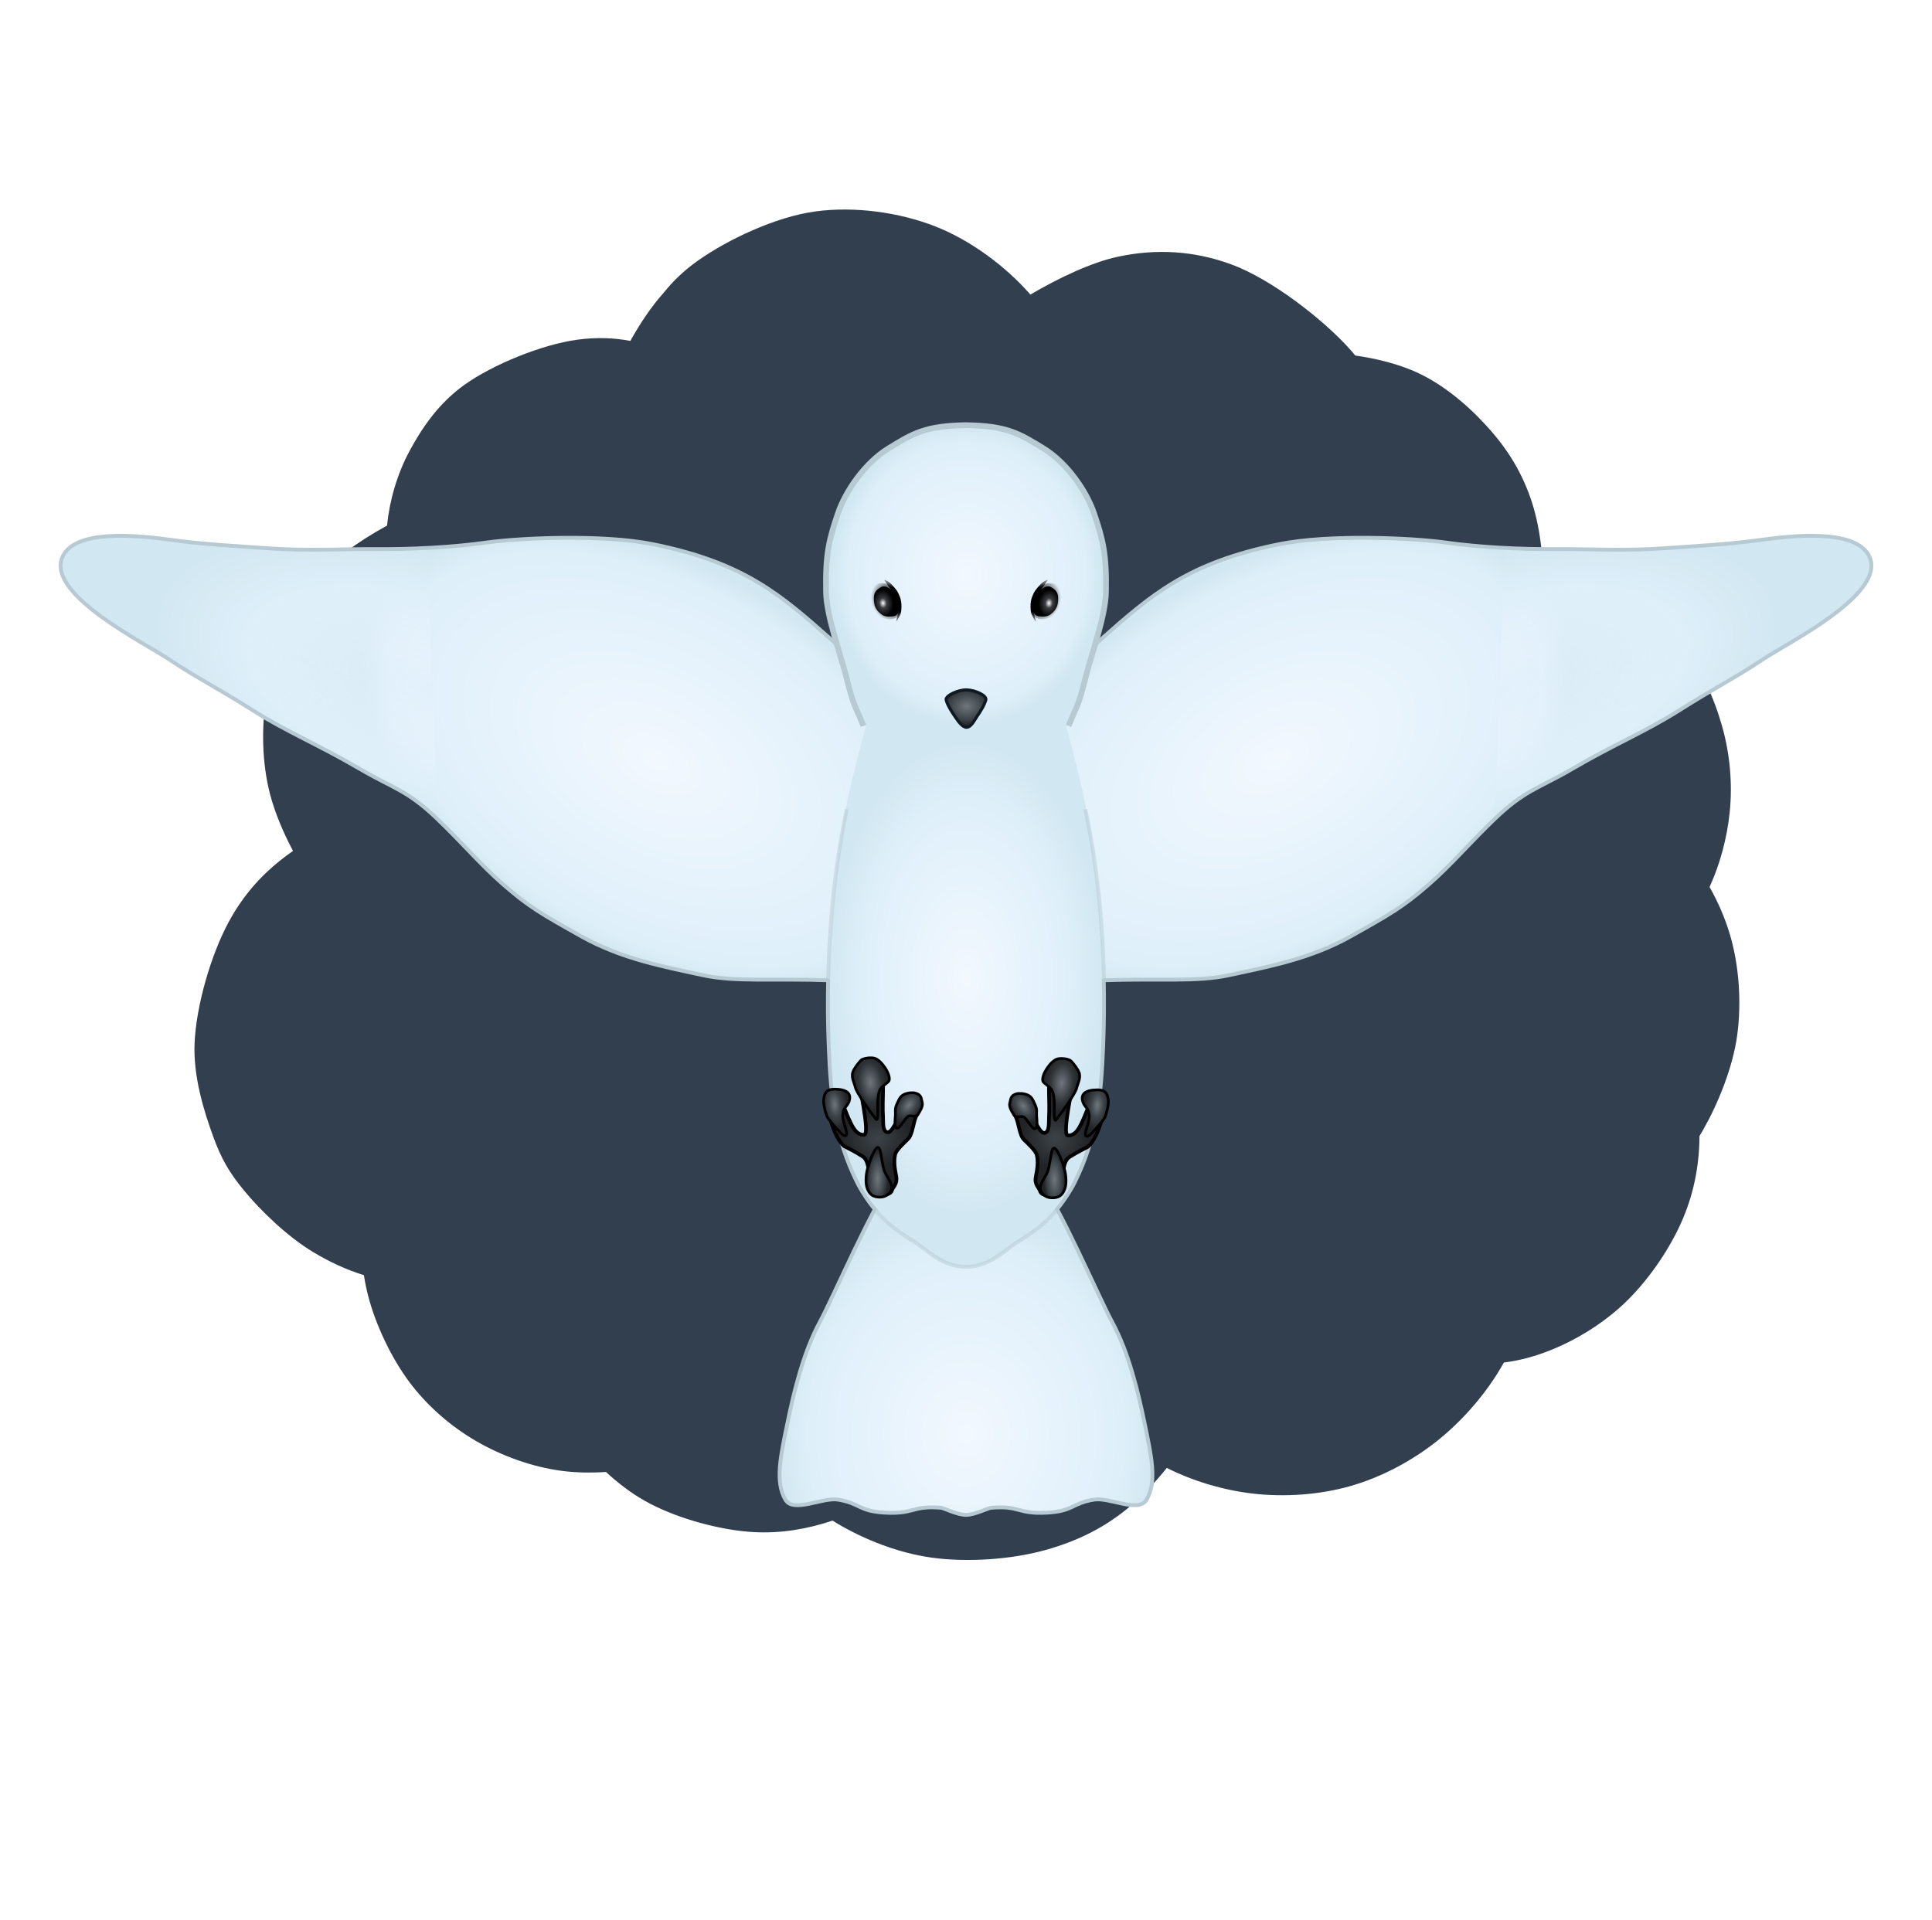
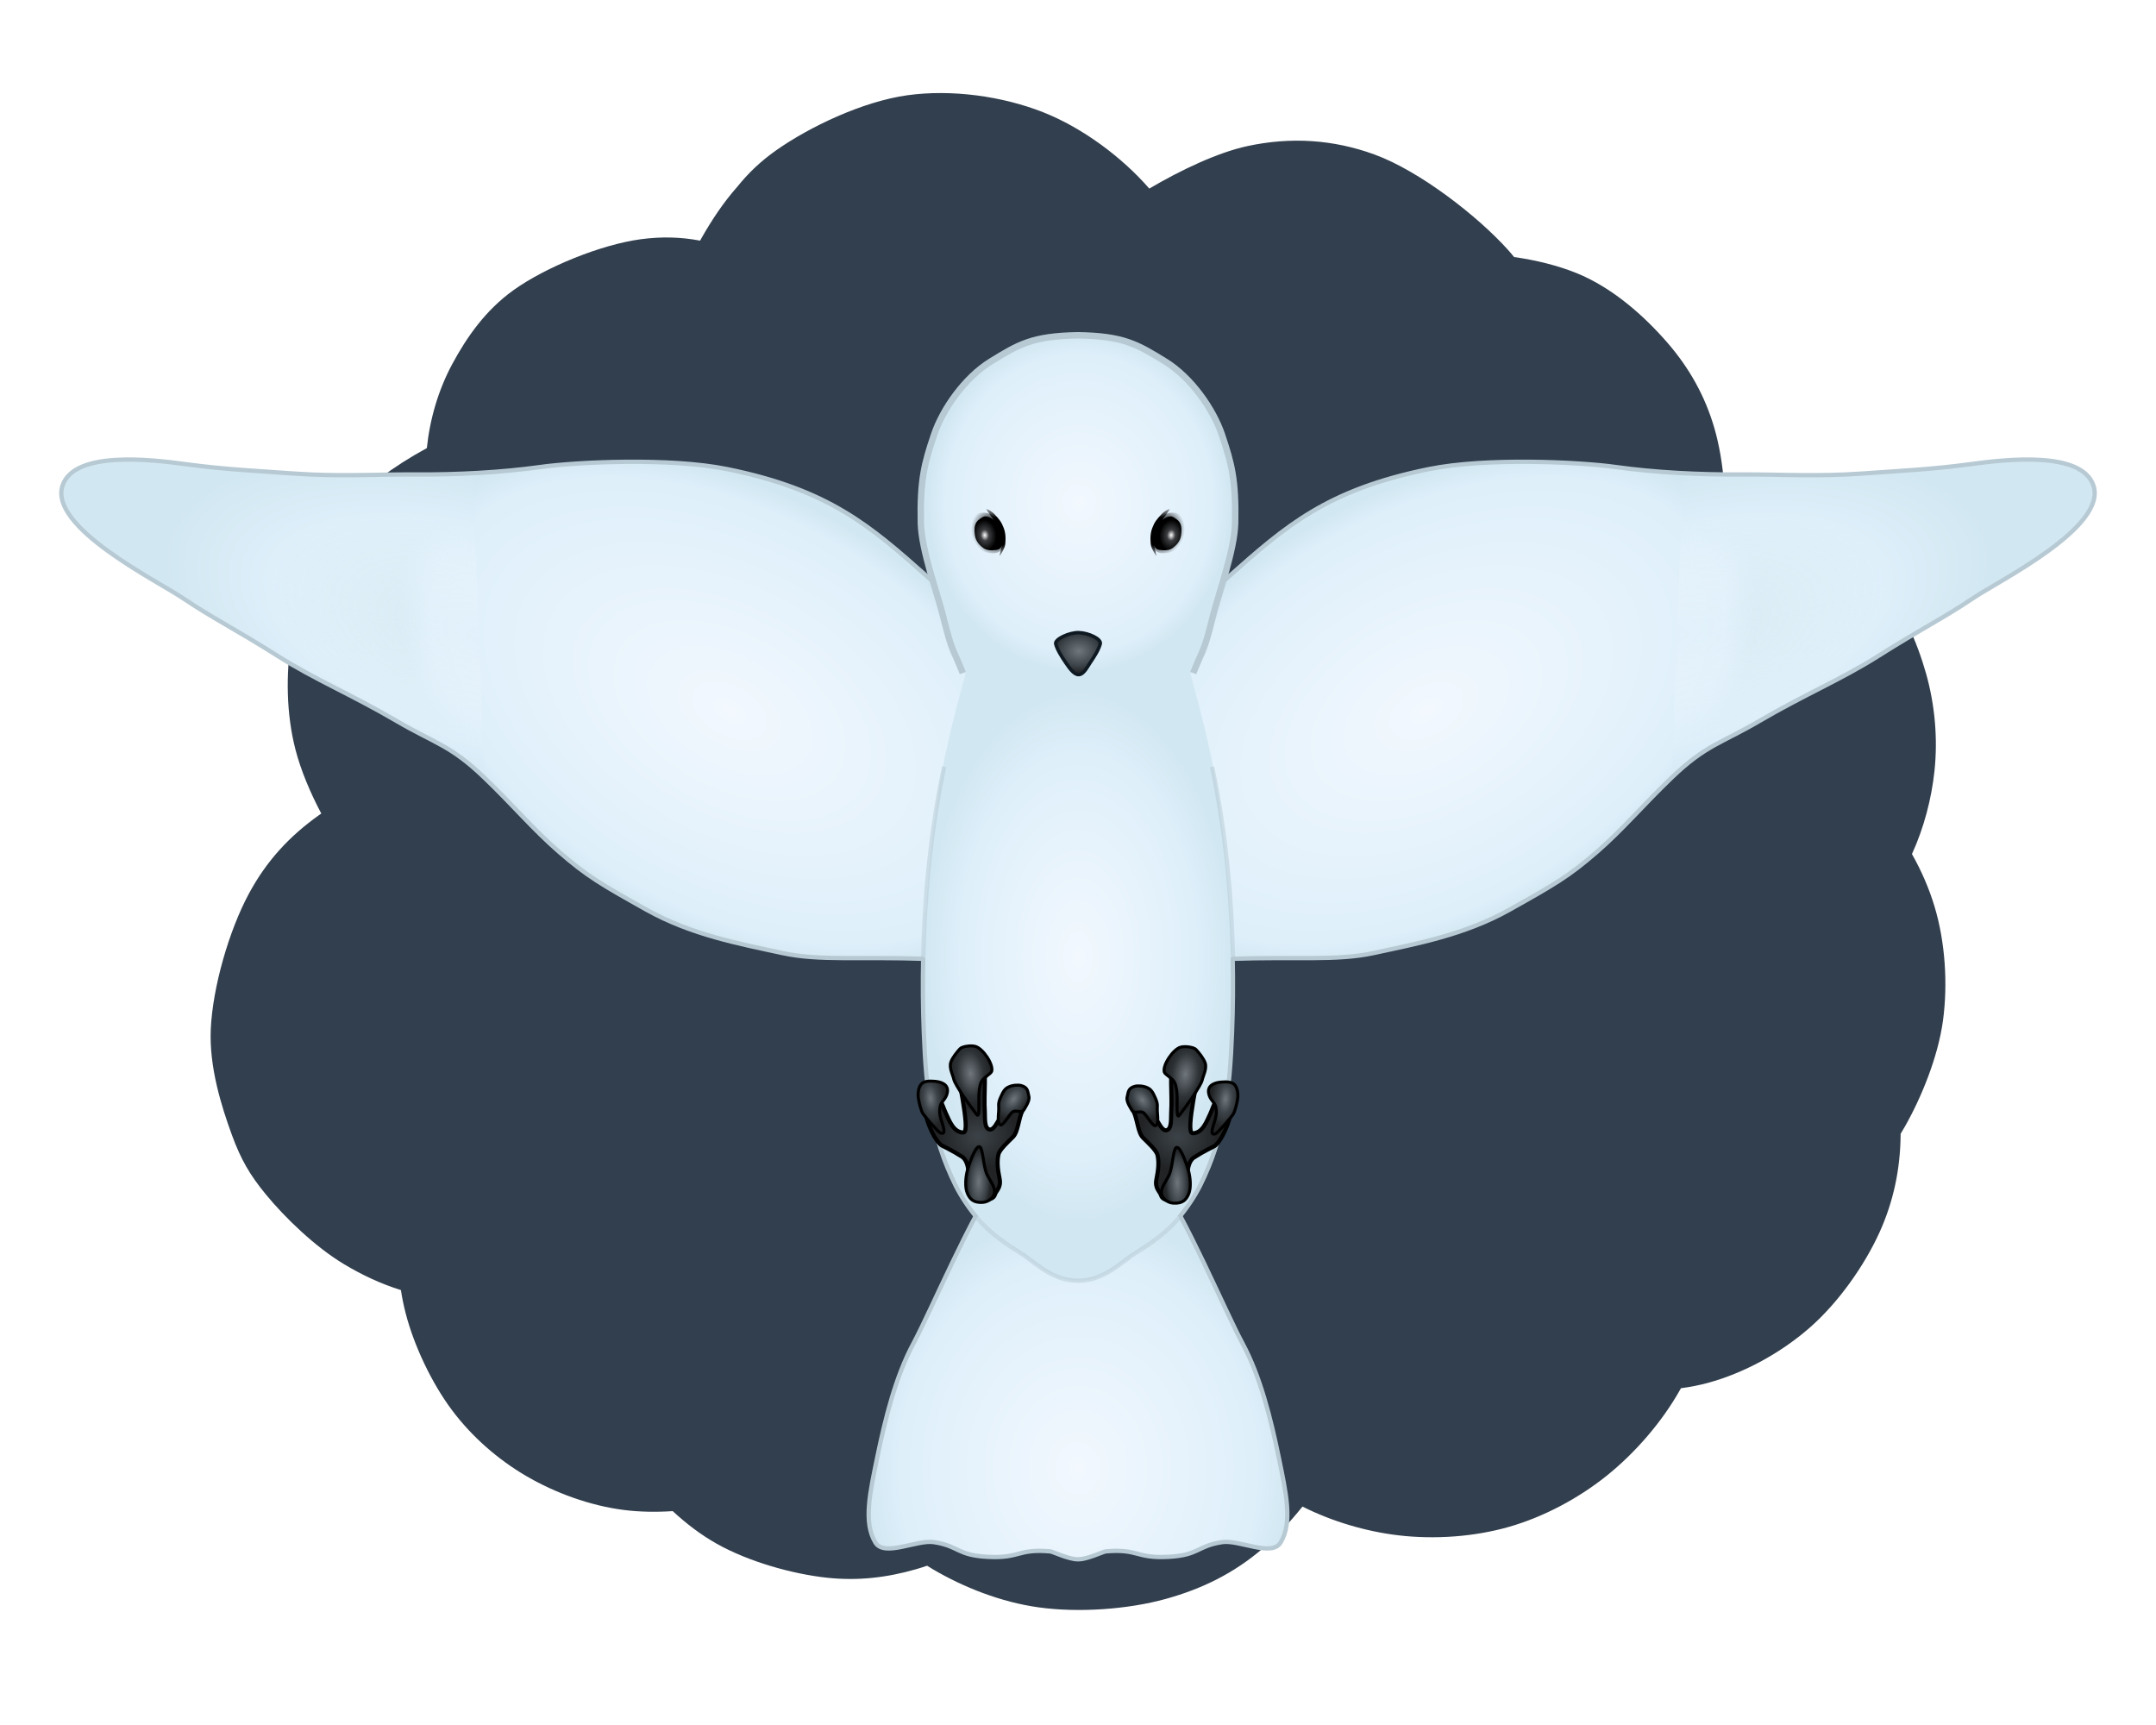
- <svg xmlns="http://www.w3.org/2000/svg" viewBox="0 0 503.121 500">
+ <svg xmlns="http://www.w3.org/2000/svg" viewBox="0 0 500 400">
  <defs>
    <radialGradient gradientUnits="userSpaceOnUse" cx="253.687" cy="128.74" r="5.2" id="gradient-2" gradientTransform="matrix(1.413894, -0.924171, 1.350087, 2.06551, -199.1093, 47.1054)">
      <stop offset="0" style="stop-color: rgb(15, 25, 34);" />
      <stop offset="1" style="stop-color: rgb(0, 0, 0); stop-opacity: 0;" />
    </radialGradient>
    <radialGradient gradientUnits="userSpaceOnUse" cx="271.202" cy="133.553" r="38.134" id="gradient-0" gradientTransform="matrix(0.923921, 0.003086, -0.003431, 1.027039, 1.736735, 11.61929)">
      <stop offset="0" style="stop-color: rgb(242, 248, 254);" />
      <stop offset="0.878" style="stop-color: rgb(222, 239, 250);" />
      <stop offset="1" style="stop-color: rgb(209, 231, 241);" />
    </radialGradient>
    <radialGradient gradientUnits="userSpaceOnUse" cx="270.232" cy="161.54" r="5.422" id="gradient-8" gradientTransform="matrix(0.01374, 0.922944, -1.16349, 0.017322, 435.9924, -68.21899)">
      <stop offset="0" style="stop-color: rgb(111, 118, 124);" />
      <stop offset="0.684" style="stop-color: rgb(60, 67, 72);" />
      <stop offset="1" style="stop-color: rgb(33, 35, 37);" />
    </radialGradient>
    <radialGradient gradientUnits="userSpaceOnUse" cx="336.109" cy="78.612" r="3.737" id="gradient-1" gradientTransform="matrix(0.751825, -0.072507, 0.095996, 0.995382, 72.99894, 25.42184)">
      <stop offset="0" style="stop-color: rgb(255, 255, 255);" />
      <stop offset="0.359" style="stop-color: rgb(60, 62, 65);" />
      <stop offset="1" style="" />
    </radialGradient>
    <linearGradient gradientUnits="userSpaceOnUse" x1="338.81" y1="71.798" x2="338.81" y2="83.901" id="gradient-10" gradientTransform="matrix(0.952414, -0.304806, 0.303831, 0.949361, -11.587, 108.237)">
      <stop offset="0" style="stop-color: rgb(0, 0, 0); stop-opacity: 0.29;" />
      <stop offset="0.229" style="stop-color: rgb(0, 0, 0);" />
      <stop offset="0.497" style="stop-color: rgb(0, 0, 0);" />
      <stop offset="0.791" style="stop-color: rgb(0, 0, 0);" />
      <stop offset="1" style="stop-color: rgb(0, 0, 0); stop-opacity: 0.29;" />
    </linearGradient>
    <radialGradient gradientUnits="userSpaceOnUse" cx="335.623" cy="77.865" r="4.154" id="gradient-11" gradientTransform="matrix(-0.663268, -1.290179, 1.101055, -0.566045, 472.1426, 555.6057)">
      <stop offset="0" style="stop-color: rgb(0, 0, 0); stop-opacity: 0;" />
      <stop offset="0.612" style="stop-color: rgb(0, 0, 0); stop-opacity: 0.86;" />
      <stop offset="1" style="stop-color: rgb(0, 0, 0); stop-opacity: 0;" />
    </radialGradient>
    <radialGradient gradientUnits="userSpaceOnUse" cx="335.623" cy="77.865" r="4.154" id="gradient-4" gradientTransform="matrix(-0.663268, -1.290179, 1.101055, -0.566045, 472.1426, 555.6057)">
      <stop offset="0" style="stop-color: rgb(0, 0, 0); stop-opacity: 0;" />
      <stop offset="0.612" style="stop-color: rgb(0, 0, 0); stop-opacity: 0.86;" />
      <stop offset="1" style="stop-color: rgb(0, 0, 0); stop-opacity: 0;" />
    </radialGradient>
    <radialGradient gradientUnits="userSpaceOnUse" cx="336.109" cy="78.612" r="3.737" id="gradient-7" gradientTransform="matrix(0.751825, -0.072507, 0.095996, 0.995382, 72.99894, 25.42184)">
      <stop offset="0" style="stop-color: rgb(255, 255, 255);" />
      <stop offset="0.359" style="stop-color: rgb(60, 62, 65);" />
      <stop offset="1" style="stop-color: rgba(0, 0, 0, 1)" />
    </radialGradient>
    <radialGradient gradientUnits="userSpaceOnUse" cx="253.687" cy="128.74" r="5.2" id="gradient-12" gradientTransform="matrix(1.413894, -0.924171, 1.350087, 2.06551, -199.1093, 47.1054)">
      <stop offset="0" style="stop-color: rgb(15, 25, 34);" />
      <stop offset="1" style="stop-color: rgb(0, 0, 0); stop-opacity: 0;" />
    </radialGradient>
    <linearGradient gradientUnits="userSpaceOnUse" x1="338.81" y1="71.798" x2="338.81" y2="83.901" id="gradient-13" gradientTransform="matrix(0.952414, -0.304806, 0.303831, 0.949361, -11.587, 108.237)">
      <stop offset="0" style="stop-color: rgb(0, 0, 0); stop-opacity: 0.29;" />
      <stop offset="0.229" style="stop-color: rgb(0, 0, 0);" />
      <stop offset="0.497" style="stop-color: rgb(0, 0, 0);" />
      <stop offset="0.791" style="stop-color: rgb(0, 0, 0);" />
      <stop offset="1" style="stop-color: rgb(0, 0, 0); stop-opacity: 0.29;" />
    </linearGradient>
    <radialGradient gradientUnits="userSpaceOnUse" cx="441.297" cy="174.99" r="115.994" id="gradient-3" gradientTransform="matrix(0.728172, -0.18355, 0.111585, 0.442675, 101.3519, 176.0893)">
      <stop offset="0" style="stop-color: rgba(242, 248, 254, 1)" />
      <stop offset="0.9" style="stop-color: rgb(222, 239, 250);" />
      <stop offset="1" style="stop-color: rgb(209, 231, 241);" />
    </radialGradient>
    <radialGradient gradientUnits="userSpaceOnUse" cx="539.005" cy="188.98" r="115.994" id="gradient-5" gradientTransform="matrix(0.70533, -0.032156, 0.014784, 0.324336, 120.0265, 126.6446)">
      <stop offset="0" style="stop-color: rgb(242, 248, 254); stop-opacity: 0;" />
      <stop offset="0.676" style="stop-color: rgb(222, 239, 250);" />
      <stop offset="1" style="stop-color: rgb(209, 231, 241);" />
    </radialGradient>
    <radialGradient gradientUnits="userSpaceOnUse" cx="441.297" cy="174.99" r="115.994" id="gradient-6" gradientTransform="matrix(0.728172, 0.18355, 0.111585, -0.442675, -182.0765, 166.3417)">
      <stop offset="0" style="stop-color: rgba(242, 248, 254, 1)" />
      <stop offset="0.9" style="stop-color: rgb(222, 239, 250);" />
      <stop offset="1" style="stop-color: rgb(209, 231, 241);" />
    </radialGradient>
    <radialGradient gradientUnits="userSpaceOnUse" cx="539.005" cy="188.98" r="115.994" id="gradient-14" gradientTransform="matrix(0.70533, 0.032156, 0.014784, -0.324336, -278.2968, 209.759)">
      <stop offset="0" style="stop-color: rgb(242, 248, 254); stop-opacity: 0;" />
      <stop offset="0.676" style="stop-color: rgb(222, 239, 250);" />
      <stop offset="1" style="stop-color: rgb(209, 231, 241);" />
    </radialGradient>
    <radialGradient gradientUnits="userSpaceOnUse" cx="249.857" cy="285.926" r="35.819" id="gradient-18" gradientTransform="matrix(0, -1.718588, 1.000014, 0, -34.32544, 684.2351)">
      <stop offset="0" style="stop-color: rgba(242, 248, 254, 1)" />
      <stop offset="0.763" style="stop-color: rgb(222, 239, 250);" />
      <stop offset="1" style="stop-color: rgb(209, 231, 241);" />
    </radialGradient>
    <radialGradient gradientUnits="userSpaceOnUse" cx="250.841" cy="372.163" r="48.544" id="gradient-15" gradientTransform="matrix(1.025808, 0, 0, 1.216722, -5.755786, -79.31581)">
      <stop offset="0" style="stop-color: rgb(242, 248, 254);" />
      <stop offset="0.829" style="stop-color: rgb(222, 239, 250);" />
      <stop offset="1" style="stop-color: rgb(209, 231, 241);" />
    </radialGradient>
    <radialGradient gradientUnits="userSpaceOnUse" cx="240.865" cy="215.893" r="5.047" id="gradient-16" gradientTransform="matrix(0.198219, 1.618323, -0.939237, 0.115043, 395.9983, -201.8837)">
      <stop offset="0" style="stop-color: rgb(111, 118, 124);" />
      <stop offset="0.658" style="stop-color: rgb(46, 51, 55);" />
      <stop offset="1" style="stop-color: rgb(33, 35, 37);" />
    </radialGradient>
    <radialGradient gradientUnits="userSpaceOnUse" cx="232.135" cy="219.854" r="3.567" id="gradient-17" gradientTransform="matrix(0.209956, 1.928949, -0.976492, 0.106286, 398.0479, -251.513)">
      <stop offset="0" style="stop-color: rgb(111, 118, 124);" />
      <stop offset="0.487" style="stop-color: rgb(60, 67, 72);" />
      <stop offset="1" style="stop-color: rgb(33, 35, 37);" />
    </radialGradient>
    <radialGradient gradientUnits="userSpaceOnUse" cx="250.981" cy="218.14" r="3.738" id="gradient-19" gradientTransform="matrix(-0.860513, 1.161564, -0.725119, -0.537184, 625.3061, 44.04134)">
      <stop offset="0" style="stop-color: rgb(111, 118, 124);" />
      <stop offset="0.546" style="stop-color: rgb(60, 67, 72);" />
      <stop offset="1" style="stop-color: rgb(33, 35, 37);" />
    </radialGradient>
    <radialGradient gradientUnits="userSpaceOnUse" cx="242.06" cy="233.456" r="3.493" id="gradient-20" gradientTransform="matrix(-0.072215, 2.243085, -0.831725, -0.026777, 455.0142, -304.6558)">
      <stop offset="0" style="stop-color: rgb(111, 118, 124);" />
      <stop offset="0.681" style="stop-color: rgb(60, 67, 72);" />
      <stop offset="1" style="stop-color: rgb(33, 35, 37);" />
    </radialGradient>
    <radialGradient gradientUnits="userSpaceOnUse" cx="241.326" cy="221.641" r="12.442" id="gradient-21" gradientTransform="matrix(1.169135, -0.120305, 0.102361, 0.994747, -63.54749, 30.20755)">
      <stop offset="0" style="stop-color: rgb(60, 67, 72);" />
      <stop offset="0.641" style="stop-color: rgb(33, 35, 37);" />
      <stop offset="1" style="stop-color: rgb(33, 35, 37);" />
    </radialGradient>
    <radialGradient gradientUnits="userSpaceOnUse" cx="241.326" cy="221.641" r="12.442" id="gradient-22" gradientTransform="matrix(1.169135, -0.120305, 0.102361, 0.994747, -63.54749, 30.20755)">
      <stop offset="0" style="stop-color: rgb(60, 67, 72);" />
      <stop offset="0.641" style="stop-color: rgb(33, 35, 37);" />
      <stop offset="1" style="stop-color: rgb(33, 35, 37);" />
    </radialGradient>
    <radialGradient gradientUnits="userSpaceOnUse" cx="240.865" cy="215.893" r="5.047" id="gradient-23" gradientTransform="matrix(0.198219, 1.618323, -0.939237, 0.115043, 395.9983, -201.8837)">
      <stop offset="0" style="stop-color: rgb(111, 118, 124);" />
      <stop offset="0.658" style="stop-color: rgb(46, 51, 55);" />
      <stop offset="1" style="stop-color: rgb(33, 35, 37);" />
    </radialGradient>
    <radialGradient gradientUnits="userSpaceOnUse" cx="232.135" cy="219.854" r="3.567" id="gradient-24" gradientTransform="matrix(0.209956, 1.928949, -0.976492, 0.106286, 398.0479, -251.513)">
      <stop offset="0" style="stop-color: rgb(111, 118, 124);" />
      <stop offset="0.487" style="stop-color: rgb(60, 67, 72);" />
      <stop offset="1" style="stop-color: rgb(33, 35, 37);" />
    </radialGradient>
    <radialGradient gradientUnits="userSpaceOnUse" cx="250.981" cy="218.14" r="3.738" id="gradient-25" gradientTransform="matrix(-0.860513, 1.161564, -0.725119, -0.537184, 625.3061, 44.04134)">
      <stop offset="0" style="stop-color: rgb(111, 118, 124);" />
      <stop offset="0.546" style="stop-color: rgb(60, 67, 72);" />
      <stop offset="1" style="stop-color: rgb(33, 35, 37);" />
    </radialGradient>
    <radialGradient gradientUnits="userSpaceOnUse" cx="242.06" cy="233.456" r="3.493" id="gradient-26" gradientTransform="matrix(-0.072215, 2.243085, -0.831725, -0.026777, 455.0142, -304.6558)">
      <stop offset="0" style="stop-color: rgb(111, 118, 124);" />
      <stop offset="0.681" style="stop-color: rgb(60, 67, 72);" />
      <stop offset="1" style="stop-color: rgb(33, 35, 37);" />
    </radialGradient>
  </defs>
-   <g style="">
+   <g style="" transform="matrix(1, 0, 0, 1, -1.792332, -33)">
    <path stroke-width="0" d="M 450.422 243.172 C 452.908 251.391 453.551 261.149 452.387 269.691 C 451.232 278.169 447.293 287.676 443.547 294.246 C 443.22 294.82 442.894 295.374 442.567 295.909 C 442.567 296.01 442.566 296.11 442.565 296.21 C 442.49 304.028 440.938 311.583 437.654 318.8 C 434.139 326.525 428.118 335.076 421.448 340.899 C 414.836 346.672 406.337 351.367 397.876 353.668 C 395.895 354.206 393.788 354.614 391.62 354.908 C 391.577 354.986 391.534 355.064 391.491 355.141 C 387.311 362.637 380.998 369.936 374.303 375.276 C 367.71 380.535 359.725 384.769 351.713 387.062 C 343.684 389.36 334.514 390.003 326.176 389.026 C 318.64 388.144 310.765 385.829 303.853 382.351 C 300.905 386.017 297.764 389.368 294.746 391.973 C 287.937 397.848 280.525 401.437 272.156 403.759 C 263.278 406.222 251.886 406.99 242.69 405.724 C 233.938 404.518 225.216 401.058 218.136 396.884 C 217.686 396.619 217.24 396.346 216.798 396.066 C 215.933 396.363 215.068 396.636 214.207 396.884 C 207.568 398.796 200.843 399.627 193.581 398.848 C 185.542 397.986 175.423 395.131 168.044 390.991 C 164.388 388.939 160.936 386.301 157.802 383.405 C 153.935 383.664 150.042 383.593 146.436 383.133 C 138.628 382.138 130.516 379.175 123.846 375.276 C 117.284 371.44 111.281 366.207 106.658 360.052 C 101.871 353.68 97.769 344.938 95.854 337.462 C 95.395 335.672 95.034 333.906 94.77 332.148 C 90.113 330.703 85.769 328.656 81.612 326.167 C 74.891 322.141 67.899 315.385 63.442 309.961 C 59.689 305.393 57.633 301.807 55.584 296.21 C 53.124 289.487 50.281 280.426 50.673 271.655 C 51.11 261.903 54.911 248.762 59.513 240.225 C 63.606 232.634 68.86 226.943 75.719 222.055 C 75.911 221.918 76.106 221.781 76.302 221.645 C 73.74 216.814 71.554 211.606 70.317 206.831 C 68.159 198.499 68.1 189.297 69.335 181.294 C 70.519 173.623 73.57 166.077 77.192 159.686 C 80.681 153.531 84.171 148.257 90.452 143.48 C 93.28 141.329 96.863 139.04 100.784 136.904 C 101.462 130.268 103.434 123.446 106.658 117.452 C 110.025 111.192 114.393 104.917 120.9 100.264 C 128.39 94.908 141.196 89.714 150.365 88.478 C 155.192 87.827 159.71 87.953 164.15 88.8 C 164.3 88.528 164.452 88.258 164.607 87.987 C 166.88 84.012 169.539 79.957 172.816 76.266 C 175.288 73.19 178.142 70.425 181.795 67.852 C 189.492 62.431 201.84 56.523 212.243 55.084 C 222.474 53.668 234.226 55.29 243.673 59.012 C 252.841 62.626 261.997 69.452 268.327 76.728 C 275.66 72.412 284.221 68.35 291.105 66.87 C 301.148 64.712 310.986 65.329 320.571 68.834 C 331.174 72.712 344.643 83.283 351.509 90.933 C 352.008 91.489 352.481 92.047 352.929 92.605 C 358.127 93.332 363.18 94.615 367.428 96.335 C 375.786 99.72 383.151 106.306 388.545 112.541 C 393.58 118.363 397.191 124.812 399.349 132.185 C 400.506 136.138 401.285 140.752 401.629 145.391 C 406.217 146.303 410.642 147.67 414.573 149.373 C 423.474 153.23 431.934 160.587 437.654 167.544 C 442.944 173.977 446.34 181.686 448.458 189.152 C 450.523 196.431 451.211 204.272 450.422 211.742 C 449.745 218.155 447.992 224.938 445.195 231.041 C 447.399 234.926 449.172 239.038 450.422 243.172 Z" style="stroke-width: 2px; fill: rgb(50, 63, 78);">
      </path>
  </g>
-   <g style="">
+   <g style="" transform="matrix(1, 0, 0, 1, -1.560483, -33)">
    <path style="stroke: rgb(183, 202, 212); fill: url(#gradient-15);" d="M 270.392 307.064 C 275.894 313.91 285.8 337.261 289.671 344.425 C 293.869 352.194 296.302 362.124 298.116 370.928 C 299.762 378.918 301.408 386.027 298.542 390.698 C 296.45 394.107 288.92 389.978 284.968 390.594 C 279.087 391.51 279.669 393.623 272.554 394.003 C 264.892 394.412 265.668 392.085 258.035 392.733 C 257.381 392.788 253.663 394.619 251.56 394.576 C 249.458 394.619 245.74 392.788 245.086 392.733 C 237.453 392.085 238.229 394.412 230.567 394.003 C 223.452 393.623 224.034 391.51 218.153 390.594 C 214.201 389.978 206.671 394.107 204.579 390.698 C 201.713 386.027 203.359 378.918 205.005 370.928 C 206.819 362.124 209.252 352.194 213.45 344.425 C 217.321 337.261 227.227 313.91 232.729 307.064 L 270.392 307.064 Z">
      </path>
    <g transform="matrix(0.956244, 0, 0, 0.956244, -87.81125, 46.27667)" style="">
      <g transform="matrix(0.965926, 0.258819, -0.258819, 0.965926, 56.58409, -77.4795)">
        <path style="stroke-opacity: 0.5; stroke-width: 1.046px; fill: url(#gradient-6);" d="M 97.36 193.532 C 103.959 202.415 111.484 208.984 120.89 213.692 C 137.485 221.997 149.361 227.856 174.525 226.307 C 188.665 225.438 210.242 218.533 218.541 215.021 C 227.131 211.387 237.388 208.032 247.536 205.394 C 255.889 203.223 264.946 200.156 275.658 198.092 C 283.682 196.546 292.567 194.619 301.598 193.487 C 310.714 192.343 328.484 189.577 329.165 180.834 C 329.995 170.167 301.104 164.383 294.028 161.953 C 285.458 159.011 279.893 158.019 267.97 154.298 C 257.961 151.176 248.45 149.947 236.109 146.559 C 225.704 143.702 222.095 144.333 212.089 138.836 C 203.684 134.218 197.322 129.741 189.968 126.157 C 181.687 122.121 177.918 121.141 165.78 118.049 C 153.643 114.957 141.735 115.917 131.2 116.422 C 122.014 116.861 112.771 120.495 97.194 124.069" transform="matrix(-1, 0, 0, -1, 426.3765, 342.4304)">
          </path>
        <path style="stroke-opacity: 0.5; stroke-width: 1.046px; fill: url(#gradient-14);" d="M 118.954 203.594 C 123.429 202.151 128.046 200.745 132.641 199.367 C 140.908 196.888 150.051 194.129 160.763 192.065 C 168.787 190.519 177.672 188.592 186.703 187.46 C 195.819 186.316 213.589 183.55 214.27 174.807 C 215.1 164.14 186.209 158.356 179.133 155.926 C 170.563 152.984 164.998 151.992 153.075 148.271 C 143.066 145.149 133.555 143.92 121.214 140.532 C 110.809 137.675 107.2 138.306 97.194 132.809" transform="matrix(-1, 0, 0, -1, 311.4815, 336.403)">
          </path>
        <path style="stroke-width: 1.046px; fill: none; stroke: rgb(183, 202, 212);" d="M 97.36 193.532 C 103.959 202.415 111.484 208.984 120.89 213.692 C 137.485 221.997 149.361 227.856 174.525 226.307 C 188.665 225.438 210.242 218.533 218.541 215.021 C 227.131 211.387 237.388 208.032 247.536 205.394 C 255.889 203.223 264.946 200.156 275.658 198.092 C 283.682 196.546 292.567 194.619 301.598 193.487 C 310.714 192.343 328.484 189.577 329.165 180.834 C 329.995 170.167 301.104 164.383 294.028 161.953 C 285.458 159.011 279.893 158.019 267.97 154.298 C 257.961 151.176 248.45 149.947 236.109 146.559 C 225.704 143.702 222.095 144.333 212.089 138.836 C 203.684 134.218 197.322 129.741 189.968 126.157 C 181.687 122.121 177.918 121.141 165.78 118.049 C 153.643 114.957 141.735 115.917 131.2 116.422 C 122.014 116.861 112.771 120.495 97.194 124.069" transform="matrix(-1, 0, 0, -1, 426.3765, 342.4304)">
          </path>
      </g>
      <g transform="matrix(0.965926, -0.258819, 0.258819, 0.965926, -32.39823, 106.231)">
        <path style="stroke-opacity: 0.5; stroke-width: 1.046px; fill: url(#gradient-3);" d="M 380.785 148.898 C 387.384 140.015 394.909 133.446 404.315 128.738 C 420.91 120.433 432.786 114.574 457.95 116.123 C 472.09 116.992 493.667 123.897 501.966 127.409 C 510.556 131.043 520.813 134.398 530.961 137.036 C 539.314 139.207 548.371 142.274 559.083 144.338 C 567.107 145.884 575.992 147.811 585.023 148.943 C 594.139 150.087 611.909 152.853 612.59 161.596 C 613.42 172.263 584.529 178.047 577.453 180.477 C 568.883 183.419 563.318 184.411 551.395 188.132 C 541.386 191.254 531.875 192.483 519.534 195.871 C 509.129 198.728 505.52 198.097 495.514 203.594 C 487.109 208.212 480.747 212.689 473.393 216.273 C 465.112 220.309 461.343 221.289 449.205 224.381 C 437.068 227.473 425.16 226.513 414.625 226.008 C 405.439 225.569 396.196 221.935 380.619 218.361">
          </path>
        <path style="stroke-opacity: 0.5; stroke-width: 1.046px; fill: url(#gradient-5);" d="M 517.274 132.809 C 521.749 134.252 526.366 135.658 530.961 137.036 C 539.228 139.515 548.371 142.274 559.083 144.338 C 567.107 145.884 575.992 147.811 585.023 148.943 C 594.139 150.087 611.909 152.853 612.59 161.596 C 613.42 172.263 584.529 178.047 577.453 180.477 C 568.883 183.419 563.318 184.411 551.395 188.132 C 541.386 191.254 531.875 192.483 519.534 195.871 C 509.129 198.728 505.52 198.097 495.514 203.594">
          </path>
        <path style="stroke-width: 1.046px; fill: none; stroke: rgb(183, 202, 212);" d="M 380.785 148.898 C 387.384 140.015 394.909 133.446 404.315 128.738 C 420.91 120.433 432.786 114.574 457.95 116.123 C 472.09 116.992 493.667 123.897 501.966 127.409 C 510.556 131.043 520.813 134.398 530.961 137.036 C 539.314 139.207 548.371 142.274 559.083 144.338 C 567.107 145.884 575.992 147.811 585.023 148.943 C 594.139 150.087 611.909 152.853 612.59 161.596 C 613.42 172.263 584.529 178.047 577.453 180.477 C 568.883 183.419 563.318 184.411 551.395 188.132 C 541.386 191.254 531.875 192.483 519.534 195.871 C 509.129 198.728 505.52 198.097 495.514 203.594 C 487.109 208.212 480.747 212.689 473.393 216.273 C 465.112 220.309 461.343 221.289 449.205 224.381 C 437.068 227.473 425.16 226.513 414.625 226.008 C 405.439 225.569 396.196 221.935 380.619 218.361">
          </path>
      </g>
    </g>
    <g>
      <path style="fill: url(#gradient-18);" d="M 227.919 179.692 C 226.185 187.778 221.557 201.486 219.208 216.706 C 216.001 237.486 215.278 260.68 215.75 272.495 C 216.281 285.788 217.404 296.382 223.122 307.918 C 227.823 317.401 236.29 322.106 239.286 324.305 C 242.566 326.712 246.155 329.975 251.561 329.975 C 256.966 329.975 260.555 326.712 263.835 324.305 C 266.831 322.106 275.298 317.401 279.999 307.918 C 285.717 296.382 286.84 285.788 287.371 272.495 C 287.843 260.68 287.12 237.486 283.913 216.706 C 281.564 201.486 276.936 187.778 275.202 179.692">
        </path>
      <path style="stroke: rgb(183, 202, 212); fill: none; stroke-opacity: 0.5;" d="M 215.661 255.048 C 216.003 239.898 217.575 224.565 220.53 210.785 M 287.502 255.048 C 287.16 239.898 285.588 224.565 282.633 210.785">
        </path>
      <path style="stroke: rgb(183, 202, 212); fill: none; stroke-opacity: 0.5;" d="M 228.047 315.275 C 232.477 320.451 237.154 322.697 239.345 324.305 C 242.625 326.712 246.214 329.975 251.561 329.975 C 256.908 329.975 260.497 326.712 263.777 324.305 C 265.968 322.697 270.645 320.451 275.075 315.275">
        </path>
      <path style="stroke: rgb(183, 202, 212); fill: none;" d="M 215.661 255.048 C 215.528 260.925 215.581 266.774 215.809 272.495 C 216.34 285.788 217.463 296.382 223.181 307.918 C 224.444 310.467 226.463 313.416 228.091 315.319 M 287.43 255.004 C 287.563 260.881 287.51 266.73 287.282 272.451 C 286.751 285.744 285.628 296.338 279.91 307.874 C 278.647 310.423 276.628 313.372 275 315.275">
        </path>
    </g>
    <path style="fill: url(#gradient-0); stroke: rgb(183, 202, 212); stroke-width: 1.5px;" d="M 224.847 189.068 C 222.275 182.662 222.4 184.425 220.24 175.759 C 218.982 170.711 215.247 160.539 215.12 154.259 C 214.92 144.271 215.923 140.512 218.194 133.783 C 220.18 127.898 225.277 120.557 231.321 116.834 C 237.764 112.866 240.951 110.918 251.561 110.747 C 262.17 110.918 265.358 112.866 271.801 116.834 C 277.845 120.557 282.942 127.898 284.928 133.783 C 287.199 140.512 288.202 144.271 288.001 154.259 C 287.875 160.539 284.14 170.711 282.882 175.759 C 280.722 184.425 280.847 182.662 278.275 189.068">
      </path>
    <g transform="matrix(0.956244, 0, 0, 0.956244, -88.70991, 81.27667)" style="">
      <g>
        <path style="stroke-width: 0px; stroke: rgb(0, 0, 0); fill: url(#gradient-11); fill-opacity: 0.7;" d="M 333.498 83.458 C 332.365 83.272 330.725 81.858 330.251 80.917 C 329.758 79.938 329.598 79.558 329.457 78.194 C 329.309 76.768 329.512 76.069 330.29 74.96 C 330.921 74.062 331.94 73.845 332.921 73.835 C 333.956 73.824 334.698 74.138 335.412 74.715 C 336.141 75.304 336.315 75.78 337.006 76.732 C 337.444 77.337 337.75 79.195 337.717 80.575 C 337.69 81.655 337.43 83.041 336.653 83.369 C 335.462 83.872 334.887 83.688 333.498 83.458 Z">
          </path>
        <path d="M 334.718 75.127 C 336.196 75.914 336.584 76.655 336.982 77.371 C 337.38 78.087 337.612 79.537 337.644 80.518 C 337.678 81.564 337.218 82.709 336.157 82.855 C 335.012 83.012 333.77 83.037 332.929 82.434 C 332.062 81.813 331.031 80.815 330.836 79.268 C 330.65 77.797 330.614 76.323 331.987 75.388 C 332.836 74.81 333.296 74.371 334.718 75.127 Z" style="paint-order: fill; fill-rule: nonzero; stroke: url(#gradient-2); stroke-width: 0px; fill: url(#gradient-1);">
          </path>
        <path d="M 333.696 72.94 C 334.317 73.171 335.019 73.616 335.539 74.165 C 336.784 75.48 337.265 76.074 337.843 77.591 C 338.133 78.352 338.267 79.219 338.269 80.124 C 338.27 80.762 338.217 81.533 338.085 82.038 C 337.953 82.543 337.009 84.231 336.852 84.316 C 336.695 84.402 337.431 81.923 337.402 81.52 C 337.367 81.032 337.398 80.59 337.366 80.166 C 337.304 79.323 337.042 78.501 336.783 77.82 C 336.262 76.454 333.075 72.709 333.696 72.94 Z" style="fill: url(#gradient-10);">
          </path>
      </g>
      <g transform="matrix(-1, 0, 0, 1, 711.6812, 0)">
        <path style="stroke-width: 0px; stroke: rgb(0, 0, 0); fill-opacity: 0.7; fill: url(#gradient-4);" d="M 333.498 83.458 C 332.365 83.272 330.725 81.858 330.251 80.917 C 329.758 79.938 329.598 79.558 329.457 78.194 C 329.309 76.768 329.512 76.069 330.29 74.96 C 330.921 74.062 331.94 73.845 332.921 73.835 C 333.956 73.824 334.698 74.138 335.412 74.715 C 336.141 75.304 336.315 75.78 337.006 76.732 C 337.444 77.337 337.75 79.195 337.717 80.575 C 337.69 81.655 337.43 83.041 336.653 83.369 C 335.462 83.872 334.887 83.688 333.498 83.458 Z">
          </path>
        <path d="M 334.718 75.127 C 336.196 75.914 336.584 76.655 336.982 77.371 C 337.38 78.087 337.612 79.537 337.644 80.518 C 337.678 81.564 337.218 82.709 336.157 82.855 C 335.012 83.012 333.77 83.037 332.929 82.434 C 332.062 81.813 331.031 80.815 330.836 79.268 C 330.65 77.797 330.614 76.323 331.987 75.388 C 332.836 74.81 333.296 74.371 334.718 75.127 Z" style="paint-order: fill; fill-rule: nonzero; stroke-width: 0px; fill: url(#gradient-7); stroke: url(#gradient-12);">
          </path>
        <path d="M 333.696 72.94 C 334.317 73.171 335.019 73.616 335.539 74.165 C 336.784 75.48 337.265 76.074 337.843 77.591 C 338.133 78.352 338.267 79.219 338.269 80.124 C 338.27 80.762 338.217 81.533 338.085 82.038 C 337.953 82.543 337.009 84.231 336.852 84.316 C 336.695 84.402 337.431 81.923 337.402 81.52 C 337.367 81.032 337.398 80.59 337.366 80.166 C 337.304 79.323 337.042 78.501 336.783 77.82 C 336.262 76.454 333.075 72.709 333.696 72.94 Z" style="fill: url(#gradient-13);">
          </path>
      </g>
    </g>
    <path d="M 251.704 189.435 C 250.599 189.451 249.516 187.828 248.71 186.653 C 247.82 185.355 246.755 183.688 246.393 182.314 C 246.106 181.219 249.555 179.64 251.701 179.693 C 254.07 179.752 257.013 181.192 256.726 182.286 C 256.364 183.661 255.299 185.327 254.409 186.625 C 253.754 187.58 252.891 189.418 251.704 189.435 Z" style="paint-order: fill; fill-rule: nonzero; fill: url(#gradient-8); stroke: rgb(15, 25, 34); stroke-width: 0.8px;">
      </path>
    <g transform="matrix(0.956244, 0, 0, 0.956244, -88.67284, 75.27667)" style="">
      <g transform="matrix(1, 0, 0, 1, 89.04111, 6.78589)">
        <path style="stroke: rgb(0, 0, 0); fill: url(#gradient-21);" d="M 242.092 207.055 C 240.811 205.948 237.589 205.974 237.183 207.482 C 236.922 208.444 235.588 209.208 236.031 211.381 C 236.513 213.75 236.686 215.574 236.306 217.273 C 236.04 218.469 233.923 220.362 232.806 221.484 C 231.486 222.811 231.504 225.859 230.441 227.986 C 230.287 228.291 229.115 231.324 229.538 231.747 C 230.061 232.268 230.78 233.546 232.381 233.364 C 233 233.295 234.991 227.256 235.865 226.139 C 236.636 225.152 237.403 223.05 238.533 223.332 C 239.808 223.651 239.533 226.362 239.61 227.499 C 239.926 232.26 239.067 238.121 240.244 238.6 C 242.098 239.353 244.632 241.173 246.214 238.615 C 246.672 237.878 242.855 222.614 244.811 222.594 C 247.192 222.572 248.198 225.419 249.061 227.234 C 249.949 229.1 250.929 233.438 253.589 231.668 C 255.855 230.162 252.42 220.847 250.03 219.432 C 249.648 219.206 247.453 218.215 245.146 216.715 C 242.589 215.053 244.087 208.778 242.092 207.055 Z" transform="matrix(-1, 0, 0, -1, 483.7764, 446.2139)">
          </path>
        <path style="stroke: rgb(0, 0, 0); fill: url(#gradient-16); stroke-width: 0.732px;" d="M 235.853 213.275 C 235.366 214.932 237.966 218.841 239.837 219.338 C 241.004 219.647 243.053 219.298 243.553 218.75 C 244.251 217.985 245.382 216.617 245.759 215.511 C 246.24 214.095 245.232 212.317 245.055 211.399 C 244.788 210.024 240.936 204.629 239.481 202.785 C 238.707 201.805 239.01 205.656 238.97 207.023 C 238.931 208.379 238.844 209.693 238.346 210.767 C 237.895 211.742 236.018 212.716 235.853 213.275 Z" transform="matrix(-1, 0, 0, -1, 481.6812, 422.0809)">
          </path>
        <path style="stroke: rgb(0, 0, 0); fill: url(#gradient-17); stroke-width: 0.732px;" d="M 228.016 221.135 C 227.719 223.038 229.494 223.654 231.039 223.786 C 232.383 223.9 233.703 223.877 234.374 223.087 C 235.061 222.278 235.223 220.748 235.055 219.702 C 234.863 218.517 234.416 216.569 233.868 215.832 C 233.195 214.929 230.333 211.549 229.709 211.282 C 227.983 210.543 229.319 213.599 229.586 214.639 C 230.023 216.35 229.933 216.598 229.776 217.667 C 229.595 218.9 228.284 219.415 228.016 221.135 Z" transform="matrix(-1, 0, 0, -1, 463.0994, 435.0041)">
          </path>
        <path style="stroke: rgb(0, 0, 0); fill: url(#gradient-19); stroke-width: 0.732px;" d="M 247.499 219.257 C 247.762 220.054 247.564 221.249 249.366 221.704 C 250.091 221.887 251.424 221.813 252.409 221.341 C 253.249 220.938 253.643 220.411 254.352 218.78 C 255.062 217.149 254.697 216.795 254.788 215.625 C 254.893 214.278 255.108 212.315 254.315 212.148 C 253.591 211.996 252.053 214.978 251.367 215.341 C 250.386 215.861 249.246 214.832 248.582 215.946 C 247.854 217.166 247.183 218.3 247.499 219.257 Z" transform="matrix(-1, 0, 0, -1, 502.3145, 433.9385)">
          </path>
        <path style="stroke: rgb(0, 0, 0); fill: url(#gradient-20); stroke-width: 0.732px;" d="M 241.373 233.883 C 242.274 235.768 242.311 240.442 243.205 240.579 C 244.236 240.739 245.813 235.999 246.178 234.52 C 246.517 233.134 246.749 230.713 246.104 229.253 C 245.54 227.971 244.754 226.929 242.411 227.066 C 240.797 227.159 239.56 228.415 239.528 229.598 C 239.488 231.049 240.604 232.277 241.373 233.883 Z" transform="matrix(-1, 0, 0, -1, 486.0393, 467.6368)">
          </path>
      </g>
      <g transform="matrix(-1, 0, 0, 1, 622.5625, 6.972078)">
        <path style="stroke: rgb(0, 0, 0); fill: url(#gradient-22);" d="M 242.092 207.055 C 240.811 205.948 237.589 205.974 237.183 207.482 C 236.922 208.444 235.588 209.208 236.031 211.381 C 236.513 213.75 236.686 215.574 236.306 217.273 C 236.04 218.469 233.923 220.362 232.806 221.484 C 231.486 222.811 231.504 225.859 230.441 227.986 C 230.287 228.291 229.115 231.324 229.538 231.747 C 230.061 232.268 230.78 233.546 232.381 233.364 C 233 233.295 234.991 227.256 235.865 226.139 C 236.636 225.152 237.403 223.05 238.533 223.332 C 239.808 223.651 239.533 226.362 239.61 227.499 C 239.926 232.26 239.067 238.121 240.244 238.6 C 242.098 239.353 244.632 241.173 246.214 238.615 C 246.672 237.878 242.855 222.614 244.811 222.594 C 247.192 222.572 248.198 225.419 249.061 227.234 C 249.949 229.1 250.929 233.438 253.589 231.668 C 255.855 230.162 252.42 220.847 250.03 219.432 C 249.648 219.206 247.453 218.215 245.146 216.715 C 242.589 215.053 244.087 208.778 242.092 207.055 Z" transform="matrix(-1, 0, 0, -1, 483.7764, 446.2139)">
          </path>
        <path style="stroke: rgb(0, 0, 0); stroke-width: 0.732px; fill: url(#gradient-23);" d="M 235.853 213.275 C 235.366 214.932 237.966 218.841 239.837 219.338 C 241.004 219.647 243.053 219.298 243.553 218.75 C 244.251 217.985 245.382 216.617 245.759 215.511 C 246.24 214.095 245.232 212.317 245.055 211.399 C 244.788 210.024 240.936 204.629 239.481 202.785 C 238.707 201.805 239.01 205.656 238.97 207.023 C 238.931 208.379 238.844 209.693 238.346 210.767 C 237.895 211.742 236.018 212.716 235.853 213.275 Z" transform="matrix(-1, 0, 0, -1, 481.6812, 422.0809)">
          </path>
        <path style="stroke: rgb(0, 0, 0); stroke-width: 0.732px; fill: url(#gradient-24);" d="M 228.016 221.135 C 227.719 223.038 229.494 223.654 231.039 223.786 C 232.383 223.9 233.703 223.877 234.374 223.087 C 235.061 222.278 235.223 220.748 235.055 219.702 C 234.863 218.517 234.416 216.569 233.868 215.832 C 233.195 214.929 230.333 211.549 229.709 211.282 C 227.983 210.543 229.319 213.599 229.586 214.639 C 230.023 216.35 229.933 216.598 229.776 217.667 C 229.595 218.9 228.284 219.415 228.016 221.135 Z" transform="matrix(-1, 0, 0, -1, 463.0994, 435.0041)">
          </path>
        <path style="stroke: rgb(0, 0, 0); stroke-width: 0.732px; fill: url(#gradient-25);" d="M 247.499 219.257 C 247.762 220.054 247.564 221.249 249.366 221.704 C 250.091 221.887 251.424 221.813 252.409 221.341 C 253.249 220.938 253.643 220.411 254.352 218.78 C 255.062 217.149 254.697 216.795 254.788 215.625 C 254.893 214.278 255.108 212.315 254.315 212.148 C 253.591 211.996 252.053 214.978 251.367 215.341 C 250.386 215.861 249.246 214.832 248.582 215.946 C 247.854 217.166 247.183 218.3 247.499 219.257 Z" transform="matrix(-1, 0, 0, -1, 502.3145, 433.9385)">
          </path>
        <path style="stroke: rgb(0, 0, 0); stroke-width: 0.732px; fill: url(#gradient-26);" d="M 241.373 233.883 C 242.274 235.768 242.311 240.442 243.205 240.579 C 244.236 240.739 245.813 235.999 246.178 234.52 C 246.517 233.134 246.749 230.713 246.104 229.253 C 245.54 227.971 244.754 226.929 242.411 227.066 C 240.797 227.159 239.56 228.415 239.528 229.598 C 239.488 231.049 240.604 232.277 241.373 233.883 Z" transform="matrix(-1, 0, 0, -1, 486.0393, 467.6368)">
          </path>
      </g>
    </g>
  </g>
</svg>
